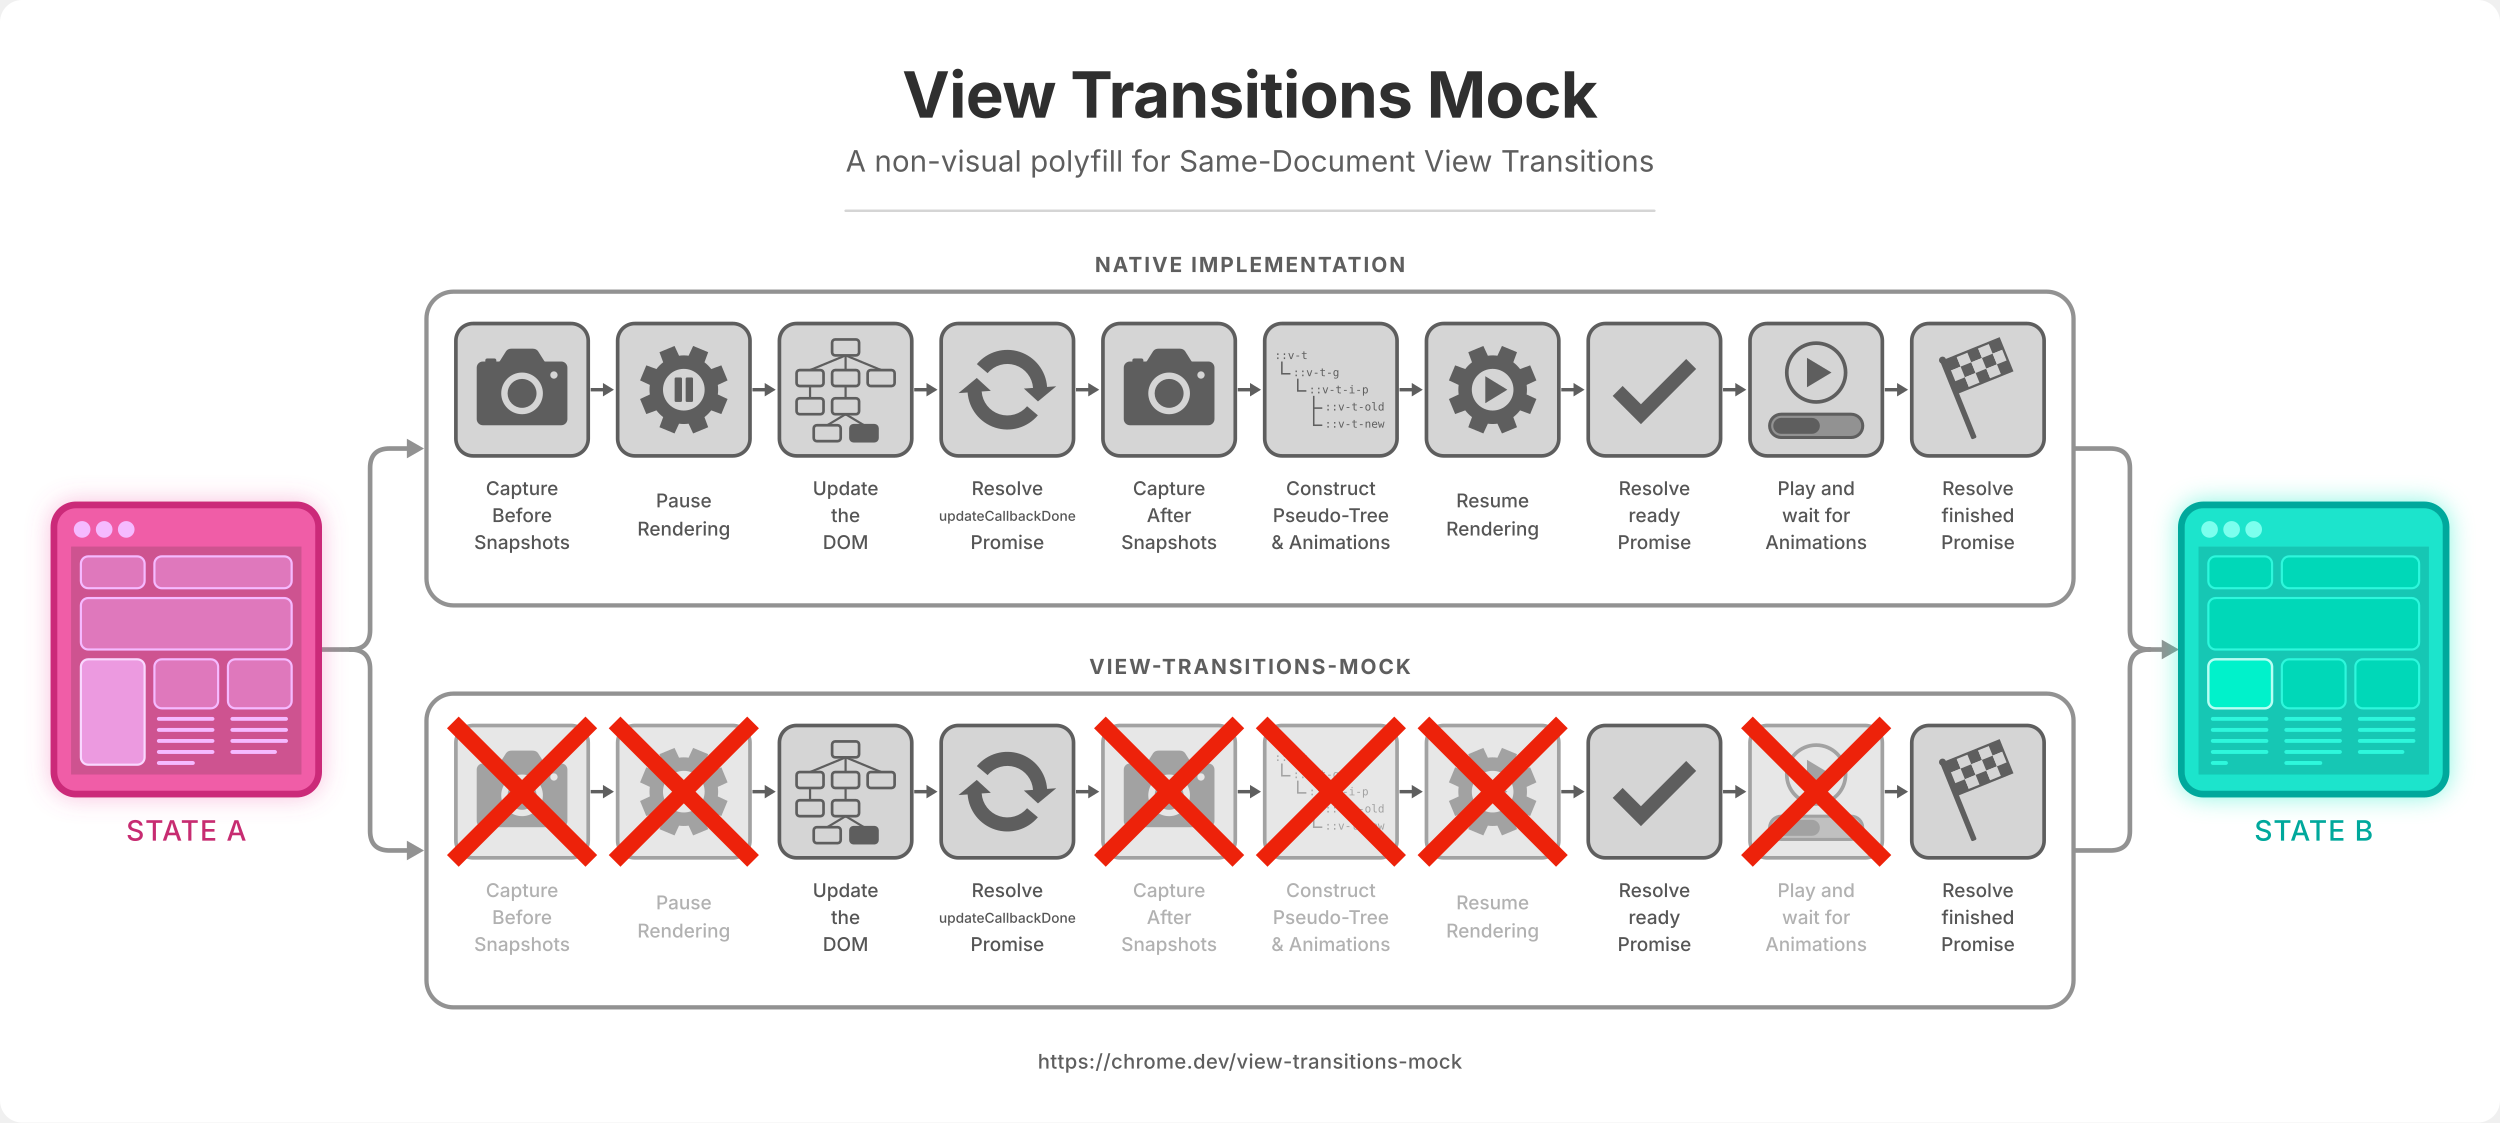
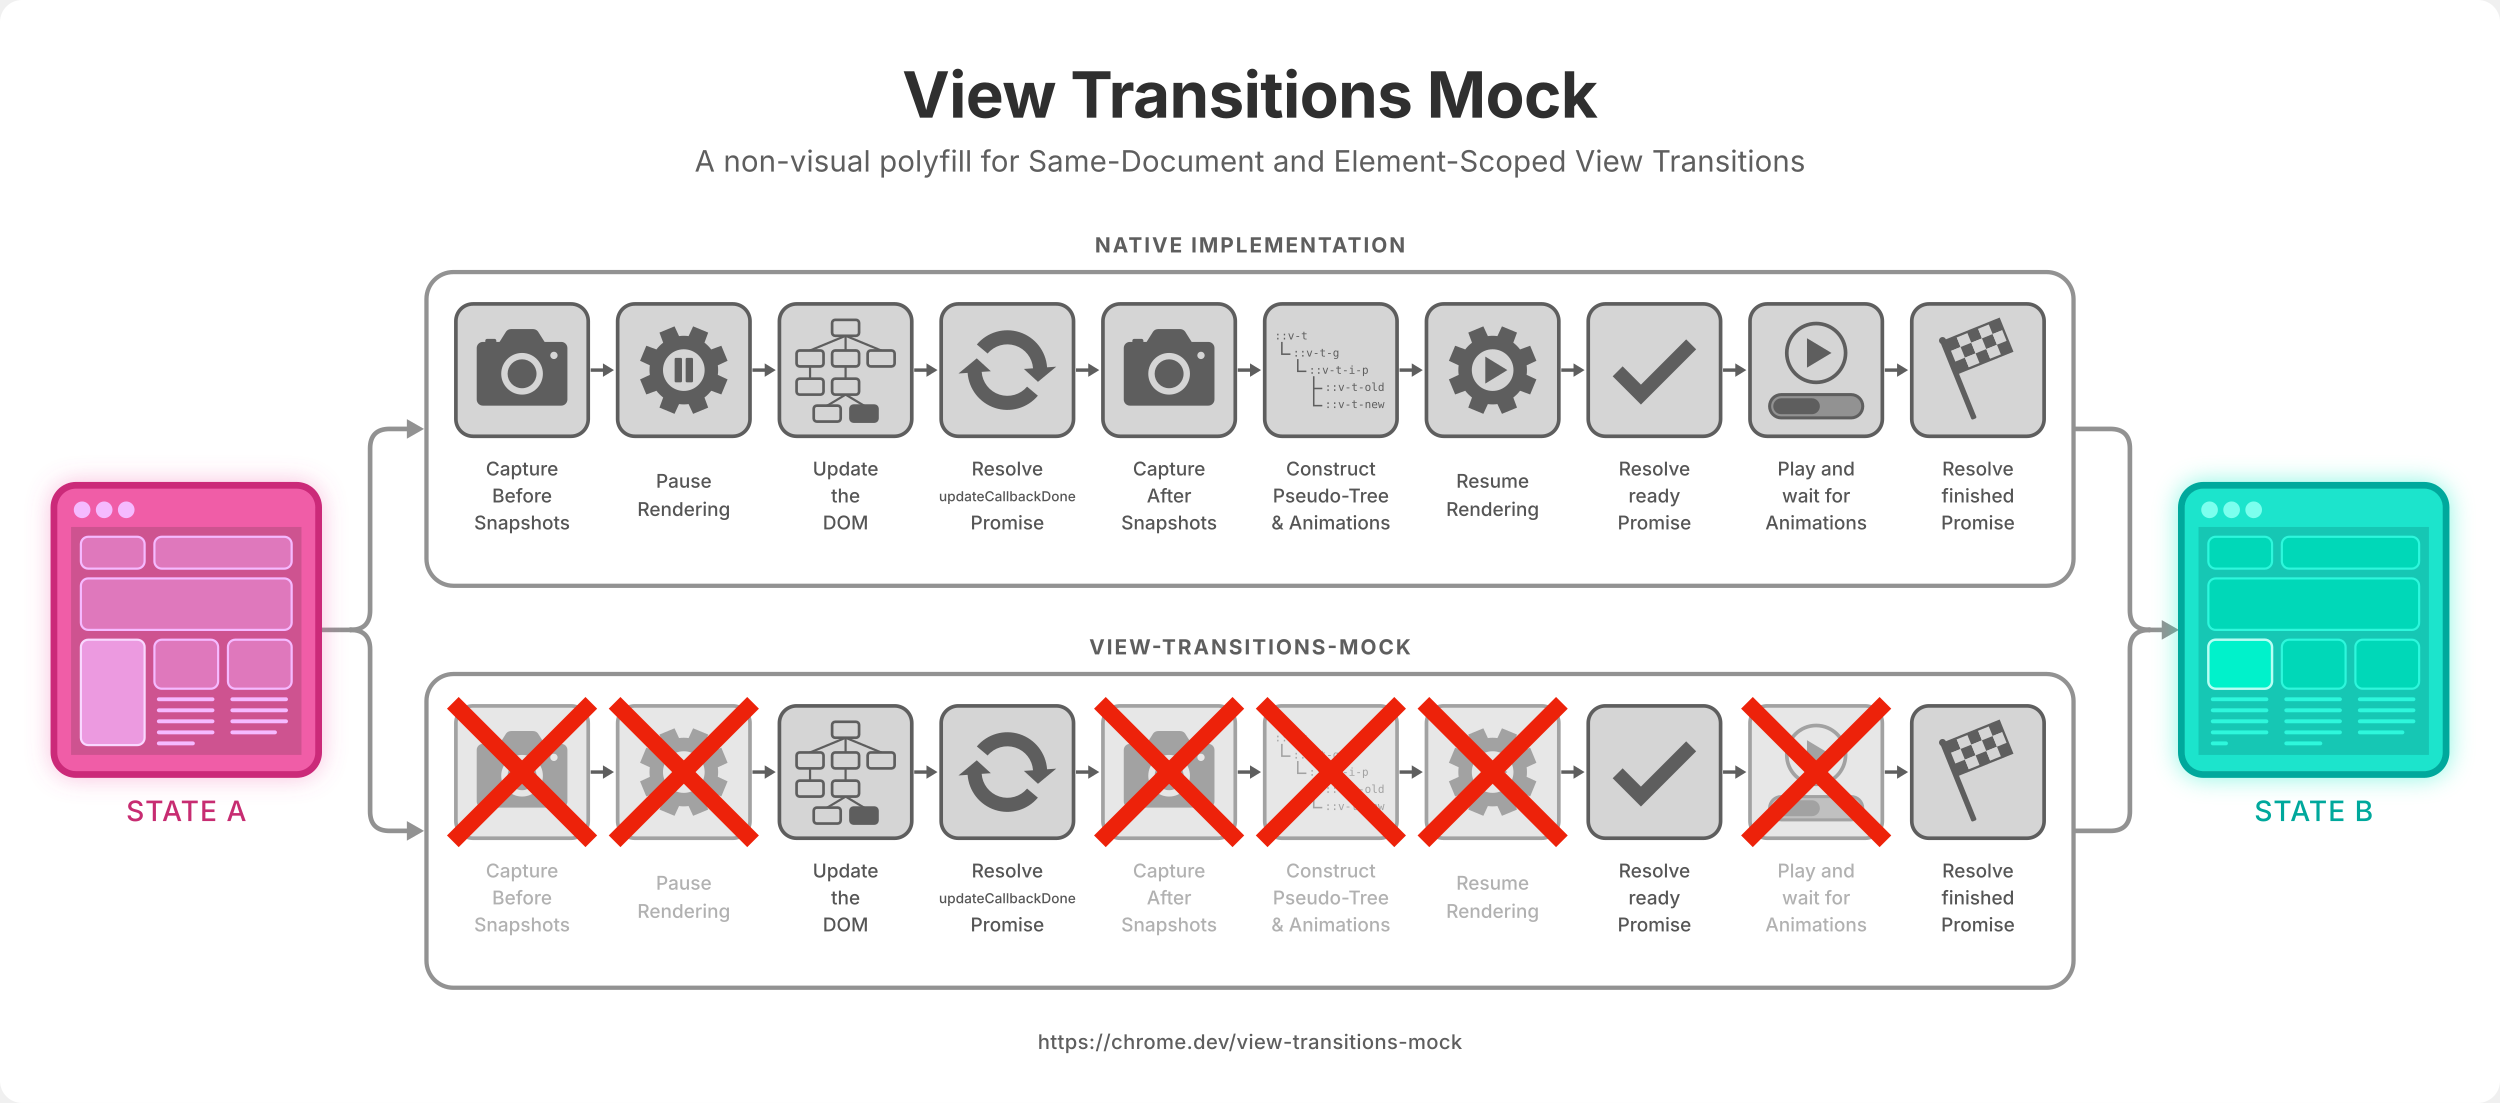
- <svg xmlns="http://www.w3.org/2000/svg" viewBox="0 0 2040 916" width="2040" height="916" role="img" aria-labelledby="diagram-title diagram-desc">
+ <svg xmlns="http://www.w3.org/2000/svg" viewBox="0 0 2040 900" width="2040" height="900" role="img" aria-labelledby="diagram-title diagram-desc">
  <defs>
    <style>
      .hero-title {
        font-family: 'Google Sans', 'Inter', -apple-system, BlinkMacSystemFont, 'Segoe UI', Roboto, Helvetica, Arial, sans-serif;
        font-size: 52px;
        font-weight: 700;
        letter-spacing: -0.5px;
        fill: #2f2f2f;
      }
      .hero-tagline {
        font-family: 'Google Sans', 'Inter', -apple-system, BlinkMacSystemFont, 'Segoe UI', Roboto, Helvetica, Arial, sans-serif;
        font-size: 24px;
        font-weight: 400;
        letter-spacing: 0.1px;
        fill: #5e5e5e;
      }
      .track-heading {
        font-family: 'Google Sans', 'Inter', -apple-system, BlinkMacSystemFont, 'Segoe UI', Roboto, Helvetica, Arial, sans-serif;
        font-size: 17px;
        font-weight: 700;
        letter-spacing: 1.6px;
        fill: #5e5e5e;
      }
      .state-label {
        font-family: 'Google Sans', 'Inter', -apple-system, BlinkMacSystemFont, 'Segoe UI', Roboto, Helvetica, Arial, sans-serif;
        font-size: 23px;
        font-weight: 500;
        letter-spacing: 0.8px;
      }
      .step-label {
        font-family: 'Google Sans', 'Inter', -apple-system, BlinkMacSystemFont, 'Segoe UI', Roboto, Helvetica, Arial, sans-serif;
        font-size: 15.5px;
        font-weight: 500;
        fill: #555555;
      }
      .pseudo-code {
        font-family: 'Google Sans Mono', 'JetBrains Mono', ui-monospace, 'SFMono-Regular', Menlo, Consolas, monospace;
        font-size: 9px;
        font-weight: 500;
        fill: #5e5e5e;
      }
      .footer-link {
        font-family: 'Google Sans', 'Inter', -apple-system, BlinkMacSystemFont, 'Segoe UI', Roboto, Helvetica, Arial, sans-serif;
        font-size: 16.5px;
        font-weight: 500;
        letter-spacing: 0.3px;
        fill: #5e5e5e;
      }
      a {
        text-decoration: none;
      }
      a:hover .footer-link {
        text-decoration: underline;
      }
    </style>
    <filter id="glow-pink" x="-25%" y="-25%" width="150%" height="150%">
      <feDropShadow dx="0" dy="0" stdDeviation="10" flood-color="#f05da7" flood-opacity="0.38" />
    </filter>
    <filter id="glow-teal" x="-25%" y="-25%" width="150%" height="150%">
      <feDropShadow dx="0" dy="0" stdDeviation="10" flood-color="#00edc2" flood-opacity="0.45" />
    </filter>
    <g id="icon-camera">
      <rect x="24" y="28.5" width="9" height="4" rx="1.5" fill="#5e5e5e" />
      <path d="M 35 32 L 41 22.5 Q 42.5 20.5 45.5 20.5 L 62.5 20.5 Q 65.5 20.5 67 22.5 L 73 32 Z" fill="#5e5e5e" />
      <rect x="17" y="31" width="74" height="52" rx="5" fill="#5e5e5e" />
      <circle cx="80" cy="42" r="3" fill="#d5d5d5" />
      <circle cx="54" cy="57" r="17" fill="#d5d5d5" />
      <circle cx="54" cy="57" r="11.8" fill="#5e5e5e" />
    </g>
    <g id="icon-gear-pause">
      <path d="M 81.73 57.90 L 89.70 61.59 L 84.61 73.88 L 76.36 70.85 A 28.00 28.00 0 0 1 70.85 76.36 L 73.88 84.61 L 61.59 89.70 L 57.90 81.73 A 28.00 28.00 0 0 1 50.10 81.73 L 46.41 89.70 L 34.12 84.61 L 37.15 76.36 A 28.00 28.00 0 0 1 31.64 70.85 L 23.39 73.88 L 18.30 61.59 L 26.27 57.90 A 28.00 28.00 0 0 1 26.27 50.10 L 18.30 46.41 L 23.39 34.12 L 31.64 37.15 A 28.00 28.00 0 0 1 37.15 31.64 L 34.12 23.39 L 46.41 18.30 L 50.10 26.27 A 28.00 28.00 0 0 1 57.90 26.27 L 61.59 18.30 L 73.88 23.39 L 70.85 31.64 A 28.00 28.00 0 0 1 76.36 37.15 L 84.61 34.12 L 89.70 46.41 L 81.73 50.10 A 28.00 28.00 0 0 1 81.73 57.90 Z" fill="#5e5e5e" />
      <circle cx="54" cy="54" r="17" fill="#d5d5d5" />
      <rect x="46.5" y="44" width="6" height="20" rx="1" fill="#5e5e5e" />
      <rect x="55.5" y="44" width="6" height="20" rx="1" fill="#5e5e5e" />
    </g>
    <g id="icon-dom">
      <g stroke="#5e5e5e" stroke-width="1.8" stroke-linecap="round">
        <line x1="54" y1="26" x2="25" y2="38" />
        <line x1="54" y1="26" x2="54" y2="38" />
        <line x1="54" y1="26" x2="83" y2="38" />
        <line x1="25" y1="51" x2="25" y2="61" />
        <line x1="54" y1="51" x2="54" y2="61" />
        <line x1="54" y1="74" x2="39" y2="83" />
        <line x1="54" y1="74" x2="69" y2="83" />
      </g>
      <g fill="#d5d5d5" stroke="#5e5e5e" stroke-width="2.2">
        <rect x="43" y="13" width="22" height="13" rx="2.5" />
        <rect x="14" y="38" width="22" height="13" rx="2.5" />
        <rect x="43" y="38" width="22" height="13" rx="2.5" />
        <rect x="72" y="38" width="22" height="13" rx="2.5" />
        <rect x="14" y="61" width="22" height="13" rx="2.5" />
        <rect x="43" y="61" width="22" height="13" rx="2.5" />
        <rect x="28" y="83" width="22" height="13" rx="2.5" />
      </g>
      <rect x="58" y="83" width="22" height="13" rx="2.5" fill="#5e5e5e" stroke="#5e5e5e" stroke-width="2.2" />
    </g>
    <g id="icon-cycle" fill="#5e5e5e">
      <path d="M 37.91 40.50 L 29.10 33.11 A 32.50 32.50 0 0 1 86.42 51.73 L 93.90 51.21 L 78.97 63.59 L 67.47 53.06 L 74.95 52.54 A 21.00 21.00 0 0 0 37.91 40.50 Z" />
      <path d="M 70.09 67.50 L 78.90 74.89 A 32.50 32.50 0 0 1 21.58 56.27 L 14.10 56.79 L 29.03 44.41 L 40.53 54.94 L 33.05 55.46 A 21.00 21.00 0 0 0 70.09 67.50 Z" />
    </g>
    <g id="icon-pseudo-tree">
      <g stroke="#5e5e5e" stroke-width="1.25" fill="none">
        <path d="M 14 31 L 14 41 L 21 41" />
        <path d="M 27 45 L 27 55 L 34 55" />
        <path d="M 40 59 L 40 83 L 47 83" />
        <line x1="40" y1="69" x2="47" y2="69" />
      </g>
      <text x="8" y="29" class="pseudo-code">::v-t</text>
      <text x="23" y="43" class="pseudo-code">::v-t-g</text>
      <text x="36" y="57" class="pseudo-code">::v-t-i-p</text>
      <text x="49" y="71" class="pseudo-code">::v-t-old</text>
      <text x="49" y="85" class="pseudo-code">::v-t-new</text>
    </g>
    <g id="icon-gear-play">
      <path d="M 81.73 57.90 L 89.70 61.59 L 84.61 73.88 L 76.36 70.85 A 28.00 28.00 0 0 1 70.85 76.36 L 73.88 84.61 L 61.59 89.70 L 57.90 81.73 A 28.00 28.00 0 0 1 50.10 81.73 L 46.41 89.70 L 34.12 84.61 L 37.15 76.36 A 28.00 28.00 0 0 1 31.64 70.85 L 23.39 73.88 L 18.30 61.59 L 26.27 57.90 A 28.00 28.00 0 0 1 26.27 50.10 L 18.30 46.41 L 23.39 34.12 L 31.64 37.15 A 28.00 28.00 0 0 1 37.15 31.64 L 34.12 23.39 L 46.41 18.30 L 50.10 26.27 A 28.00 28.00 0 0 1 57.90 26.27 L 61.59 18.30 L 73.88 23.39 L 70.85 31.64 A 28.00 28.00 0 0 1 76.36 37.15 L 84.61 34.12 L 89.70 46.41 L 81.73 50.10 A 28.00 28.00 0 0 1 81.73 57.90 Z" fill="#5e5e5e" />
      <circle cx="54" cy="54" r="17" fill="#d5d5d5" />
      <polygon points="48,43 66,54 48,65" fill="#5e5e5e" />
    </g>
    <g id="icon-check">
      <path d="M 24 55 L 43 74 L 84 33" fill="none" stroke="#5e5e5e" stroke-width="11.5" stroke-linecap="butt" stroke-linejoin="miter" />
    </g>
    <g id="icon-play-slider">
      <circle cx="54" cy="40" r="24" fill="none" stroke="#5e5e5e" stroke-width="3" />
      <polygon points="46.5,28 66.5,40 46.5,52" fill="#5e5e5e" />
      <rect x="16" y="74" width="76" height="19" rx="9.5" fill="#929292" stroke="#5e5e5e" stroke-width="2.5" />
      <rect x="19" y="77" width="38" height="13" rx="6.5" fill="#5e5e5e" />
    </g>
    <g id="icon-flag">
      <g transform="translate(-1.5, 1.5) rotate(-22, 54, 54)">
        <circle cx="38.2" cy="20" r="2.9" fill="#5e5e5e" />
        <rect x="36" y="20" width="4.5" height="69" rx="1.2" fill="#5e5e5e" />
        <rect x="40.5" y="21.0" width="9.4" height="9.4" fill="#5e5e5e" />
        <rect x="49.9" y="21.0" width="9.4" height="9.4" fill="#d5d5d5" />
        <rect x="59.3" y="21.0" width="9.4" height="9.4" fill="#5e5e5e" />
        <rect x="68.7" y="21.0" width="9.4" height="9.4" fill="#d5d5d5" />
        <rect x="78.1" y="21.0" width="9.4" height="9.4" fill="#5e5e5e" />
        <rect x="40.5" y="30.4" width="9.4" height="9.4" fill="#d5d5d5" />
        <rect x="49.9" y="30.4" width="9.4" height="9.4" fill="#5e5e5e" />
        <rect x="59.3" y="30.4" width="9.4" height="9.4" fill="#d5d5d5" />
        <rect x="68.7" y="30.4" width="9.4" height="9.4" fill="#5e5e5e" />
        <rect x="78.1" y="30.4" width="9.4" height="9.4" fill="#d5d5d5" />
        <rect x="40.5" y="39.8" width="9.4" height="9.4" fill="#5e5e5e" />
        <rect x="49.9" y="39.8" width="9.4" height="9.4" fill="#d5d5d5" />
        <rect x="59.3" y="39.8" width="9.4" height="9.4" fill="#5e5e5e" />
        <rect x="68.7" y="39.8" width="9.4" height="9.4" fill="#d5d5d5" />
        <rect x="78.1" y="39.8" width="9.4" height="9.4" fill="#5e5e5e" />
        <rect x="40.5" y="21" width="47" height="28.2" fill="none" stroke="#5e5e5e" stroke-width="1.9" />
      </g>
    </g>
  </defs>
-   <rect x="0" y="0" width="2040" height="916" rx="18" fill="#ffffff" />
+   <rect x="0" y="0" width="2040" height="900" rx="18" fill="#ffffff" />
  <g id="header">
    <text x="1020" y="96" text-anchor="middle" class="hero-title">View Transitions Mock</text>
-     <text x="1020" y="140" text-anchor="middle" class="hero-tagline">A non-visual polyfill for Same-Document View Transitions</text>
-     <line x1="690" y1="172" x2="1350" y2="172" stroke="#d5d5d5" stroke-width="2" stroke-linecap="round" />
+     <text x="1020" y="140" text-anchor="middle" class="hero-tagline">A non-visual polyfill for Same-Document and Element-Scoped View Transitions</text>
  </g>
  <g id="flow-connectors">
    <g fill="none" stroke="#929292" stroke-width="3.8" stroke-linecap="round" stroke-linejoin="round">
-       <path d="M 260 530 L 286 530" />
-       <path d="M 286 530 Q 302 530 302 514 L 302 382 Q 302 366 318 366 L 335 366" />
-       <path d="M 286 530 Q 302 530 302 546 L 302 678 Q 302 694 318 694 L 335 694" />
-     </g>
-     <polygon points="346,366 332,358 332,374" fill="#929292" />
-     <polygon points="346,694 332,686 332,702" fill="#929292" />
+       <path d="M 260 514 L 286 514" />
+       <path d="M 286 514 Q 302 514 302 498 L 302 366 Q 302 350 318 350 L 335 350" />
+       <path d="M 286 514 Q 302 514 302 530 L 302 662 Q 302 678 318 678 L 335 678" />
+     </g>
+     <polygon points="346,350 332,342 332,358" fill="#929292" />
+     <polygon points="346,678 332,670 332,686" fill="#929292" />
    <g fill="none" stroke="#929292" stroke-width="3.8" stroke-linecap="round" stroke-linejoin="round">
-       <path d="M 1692 366 L 1722 366 Q 1738 366 1738 382 L 1738 514 Q 1738 530 1754 530" />
-       <path d="M 1692 694 L 1722 694 Q 1738 694 1738 678 L 1738 546 Q 1738 530 1754 530" />
-       <path d="M 1754 530 L 1767 530" />
-     </g>
-     <polygon points="1778,530 1764,522 1764,538" fill="#929292" />
+       <path d="M 1692 350 L 1722 350 Q 1738 350 1738 366 L 1738 498 Q 1738 514 1754 514" />
+       <path d="M 1692 678 L 1722 678 Q 1738 678 1738 662 L 1738 530 Q 1738 514 1754 514" />
+       <path d="M 1754 514 L 1767 514" />
+     </g>
+     <polygon points="1778,514 1764,506 1764,522" fill="#929292" />
  </g>
  <g id="state-a">
-     <g transform="translate(44, 412)" filter="url(#glow-pink)">
+     <g transform="translate(44, 396)" filter="url(#glow-pink)">
      <rect x="0" y="0" width="216" height="236" rx="18" fill="#f05da7" stroke="#cb2979" stroke-width="5.5" />
      <circle cx="23" cy="20" r="6.8" fill="#f5baff" />
      <circle cx="41" cy="20" r="6.8" fill="#f5baff" />
      <circle cx="59" cy="20" r="6.8" fill="#f5baff" />
      <rect x="14" y="34" width="188" height="186" fill="#ce5290" />
      <rect x="22" y="42" width="52" height="26" rx="6" fill="#df78bc" stroke="#f5baff" stroke-width="1.8" />
      <rect x="82" y="42" width="112" height="26" rx="6" fill="#df78bc" stroke="#f5baff" stroke-width="1.8" />
      <rect x="22" y="76" width="172" height="42" rx="6" fill="#df78bc" stroke="#f5baff" stroke-width="1.8" />
      <rect x="22" y="126" width="52" height="86" rx="6" fill="#ec9ae0" stroke="#f9d8ff" stroke-width="1.8" />
      <rect x="82" y="126" width="52" height="40" rx="6" fill="#df78bc" stroke="#f5baff" stroke-width="1.8" />
      <g fill="#f5baff">
        <rect x="84" y="173" width="47" height="3.2" rx="1.6" />
        <rect x="84" y="182" width="47" height="3.2" rx="1.6" />
        <rect x="84" y="191" width="47" height="3.2" rx="1.6" />
        <rect x="84" y="200" width="47" height="3.2" rx="1.6" />
        <rect x="84" y="209" width="31" height="3.2" rx="1.6" />
      </g>
      <rect x="142" y="126" width="52" height="40" rx="6" fill="#df78bc" stroke="#f5baff" stroke-width="1.8" />
      <g fill="#f5baff">
        <rect x="144" y="173" width="47" height="3.2" rx="1.6" />
        <rect x="144" y="182" width="47" height="3.2" rx="1.6" />
        <rect x="144" y="191" width="47" height="3.2" rx="1.6" />
        <rect x="144" y="200" width="38" height="3.2" rx="1.6" />
      </g>
    </g>
-     <text x="152" y="686" text-anchor="middle" class="state-label" fill="#c72c71">STATE A</text>
+     <text x="152" y="670" text-anchor="middle" class="state-label" fill="#c72c71">STATE A</text>
  </g>
  <g id="track-native">
-     <text x="1020" y="222" text-anchor="middle" class="track-heading">NATIVE IMPLEMENTATION</text>
-     <rect x="348" y="238" width="1344" height="256" rx="22" fill="#ffffff" stroke="#929292" stroke-width="3.5" />
-     <line x1="482" y1="318.0" x2="493" y2="318.0" stroke="#5e5e5e" stroke-width="2.8" />
-     <polygon points="501,318.0 492,312.5 492,323.5" fill="#5e5e5e" />
-     <line x1="614" y1="318.0" x2="625" y2="318.0" stroke="#5e5e5e" stroke-width="2.8" />
-     <polygon points="633,318.0 624,312.5 624,323.5" fill="#5e5e5e" />
-     <line x1="746" y1="318.0" x2="757" y2="318.0" stroke="#5e5e5e" stroke-width="2.8" />
-     <polygon points="765,318.0 756,312.5 756,323.5" fill="#5e5e5e" />
-     <line x1="878" y1="318.0" x2="889" y2="318.0" stroke="#5e5e5e" stroke-width="2.8" />
-     <polygon points="897,318.0 888,312.5 888,323.5" fill="#5e5e5e" />
-     <line x1="1010" y1="318.0" x2="1021" y2="318.0" stroke="#5e5e5e" stroke-width="2.8" />
-     <polygon points="1029,318.0 1020,312.5 1020,323.5" fill="#5e5e5e" />
-     <line x1="1142" y1="318.0" x2="1153" y2="318.0" stroke="#5e5e5e" stroke-width="2.8" />
-     <polygon points="1161,318.0 1152,312.5 1152,323.5" fill="#5e5e5e" />
-     <line x1="1274" y1="318.0" x2="1285" y2="318.0" stroke="#5e5e5e" stroke-width="2.8" />
-     <polygon points="1293,318.0 1284,312.5 1284,323.5" fill="#5e5e5e" />
-     <line x1="1406" y1="318.0" x2="1417" y2="318.0" stroke="#5e5e5e" stroke-width="2.8" />
-     <polygon points="1425,318.0 1416,312.5 1416,323.5" fill="#5e5e5e" />
-     <line x1="1538" y1="318.0" x2="1549" y2="318.0" stroke="#5e5e5e" stroke-width="2.8" />
-     <polygon points="1557,318.0 1548,312.5 1548,323.5" fill="#5e5e5e" />
-     <g transform="translate(372, 264)">
+     <text x="1020" y="206" text-anchor="middle" class="track-heading">NATIVE IMPLEMENTATION</text>
+     <rect x="348" y="222" width="1344" height="256" rx="22" fill="#ffffff" stroke="#929292" stroke-width="3.5" />
+     <line x1="482" y1="302.0" x2="493" y2="302.0" stroke="#5e5e5e" stroke-width="2.8" />
+     <polygon points="501,302.0 492,296.5 492,307.5" fill="#5e5e5e" />
+     <line x1="614" y1="302.0" x2="625" y2="302.0" stroke="#5e5e5e" stroke-width="2.8" />
+     <polygon points="633,302.0 624,296.5 624,307.5" fill="#5e5e5e" />
+     <line x1="746" y1="302.0" x2="757" y2="302.0" stroke="#5e5e5e" stroke-width="2.8" />
+     <polygon points="765,302.0 756,296.5 756,307.5" fill="#5e5e5e" />
+     <line x1="878" y1="302.0" x2="889" y2="302.0" stroke="#5e5e5e" stroke-width="2.8" />
+     <polygon points="897,302.0 888,296.5 888,307.5" fill="#5e5e5e" />
+     <line x1="1010" y1="302.0" x2="1021" y2="302.0" stroke="#5e5e5e" stroke-width="2.8" />
+     <polygon points="1029,302.0 1020,296.5 1020,307.5" fill="#5e5e5e" />
+     <line x1="1142" y1="302.0" x2="1153" y2="302.0" stroke="#5e5e5e" stroke-width="2.8" />
+     <polygon points="1161,302.0 1152,296.5 1152,307.5" fill="#5e5e5e" />
+     <line x1="1274" y1="302.0" x2="1285" y2="302.0" stroke="#5e5e5e" stroke-width="2.8" />
+     <polygon points="1293,302.0 1284,296.5 1284,307.5" fill="#5e5e5e" />
+     <line x1="1406" y1="302.0" x2="1417" y2="302.0" stroke="#5e5e5e" stroke-width="2.8" />
+     <polygon points="1425,302.0 1416,296.5 1416,307.5" fill="#5e5e5e" />
+     <line x1="1538" y1="302.0" x2="1549" y2="302.0" stroke="#5e5e5e" stroke-width="2.8" />
+     <polygon points="1557,302.0 1548,296.5 1548,307.5" fill="#5e5e5e" />
+     <g transform="translate(372, 248)">
      <rect x="0" y="0" width="108" height="108" rx="14" fill="#d5d5d5" stroke="#5e5e5e" stroke-width="3" />
      <use href="#icon-camera" />
    </g>
    <g class="step-label">
-       <text x="426.0" y="404" text-anchor="middle">Capture</text>
-       <text x="426.0" y="426" text-anchor="middle">Before</text>
-       <text x="426.0" y="448" text-anchor="middle">Snapshots</text>
-     </g>
-     <g transform="translate(504, 264)">
+       <text x="426.0" y="388" text-anchor="middle">Capture</text>
+       <text x="426.0" y="410" text-anchor="middle">Before</text>
+       <text x="426.0" y="432" text-anchor="middle">Snapshots</text>
+     </g>
+     <g transform="translate(504, 248)">
      <rect x="0" y="0" width="108" height="108" rx="14" fill="#d5d5d5" stroke="#5e5e5e" stroke-width="3" />
      <use href="#icon-gear-pause" />
    </g>
    <g class="step-label">
-       <text x="558.0" y="414" text-anchor="middle">Pause</text>
-       <text x="558.0" y="437" text-anchor="middle">Rendering</text>
-     </g>
-     <g transform="translate(636, 264)">
+       <text x="558.0" y="398" text-anchor="middle">Pause</text>
+       <text x="558.0" y="421" text-anchor="middle">Rendering</text>
+     </g>
+     <g transform="translate(636, 248)">
      <rect x="0" y="0" width="108" height="108" rx="14" fill="#d5d5d5" stroke="#5e5e5e" stroke-width="3" />
      <use href="#icon-dom" />
    </g>
    <g class="step-label">
-       <text x="690.0" y="404" text-anchor="middle">Update</text>
-       <text x="690.0" y="426" text-anchor="middle">the</text>
-       <text x="690.0" y="448" text-anchor="middle">DOM</text>
-     </g>
-     <g transform="translate(768, 264)">
+       <text x="690.0" y="388" text-anchor="middle">Update</text>
+       <text x="690.0" y="410" text-anchor="middle">the</text>
+       <text x="690.0" y="432" text-anchor="middle">DOM</text>
+     </g>
+     <g transform="translate(768, 248)">
      <rect x="0" y="0" width="108" height="108" rx="14" fill="#d5d5d5" stroke="#5e5e5e" stroke-width="3" />
      <use href="#icon-cycle" />
    </g>
    <g class="step-label">
-       <text x="822.0" y="404" text-anchor="middle">Resolve</text>
-       <text x="822.0" y="425" text-anchor="middle" font-size="11.2">updateCallbackDone</text>
-       <text x="822.0" y="448" text-anchor="middle">Promise</text>
-     </g>
-     <g transform="translate(900, 264)">
+       <text x="822.0" y="388" text-anchor="middle">Resolve</text>
+       <text x="822.0" y="409" text-anchor="middle" font-size="11.2">updateCallbackDone</text>
+       <text x="822.0" y="432" text-anchor="middle">Promise</text>
+     </g>
+     <g transform="translate(900, 248)">
      <rect x="0" y="0" width="108" height="108" rx="14" fill="#d5d5d5" stroke="#5e5e5e" stroke-width="3" />
      <use href="#icon-camera" />
    </g>
    <g class="step-label">
-       <text x="954.0" y="404" text-anchor="middle">Capture</text>
-       <text x="954.0" y="426" text-anchor="middle">After</text>
-       <text x="954.0" y="448" text-anchor="middle">Snapshots</text>
-     </g>
-     <g transform="translate(1032, 264)">
+       <text x="954.0" y="388" text-anchor="middle">Capture</text>
+       <text x="954.0" y="410" text-anchor="middle">After</text>
+       <text x="954.0" y="432" text-anchor="middle">Snapshots</text>
+     </g>
+     <g transform="translate(1032, 248)">
      <rect x="0" y="0" width="108" height="108" rx="14" fill="#d5d5d5" stroke="#5e5e5e" stroke-width="3" />
      <use href="#icon-pseudo-tree" />
    </g>
    <g class="step-label">
-       <text x="1086.0" y="404" text-anchor="middle">Construct</text>
-       <text x="1086.0" y="426" text-anchor="middle">Pseudo-Tree</text>
-       <text x="1086.0" y="448" text-anchor="middle">&amp; Animations</text>
-     </g>
-     <g transform="translate(1164, 264)">
+       <text x="1086.0" y="388" text-anchor="middle">Construct</text>
+       <text x="1086.0" y="410" text-anchor="middle">Pseudo-Tree</text>
+       <text x="1086.0" y="432" text-anchor="middle">&amp; Animations</text>
+     </g>
+     <g transform="translate(1164, 248)">
      <rect x="0" y="0" width="108" height="108" rx="14" fill="#d5d5d5" stroke="#5e5e5e" stroke-width="3" />
      <use href="#icon-gear-play" />
    </g>
    <g class="step-label">
-       <text x="1218.0" y="414" text-anchor="middle">Resume</text>
-       <text x="1218.0" y="437" text-anchor="middle">Rendering</text>
-     </g>
-     <g transform="translate(1296, 264)">
+       <text x="1218.0" y="398" text-anchor="middle">Resume</text>
+       <text x="1218.0" y="421" text-anchor="middle">Rendering</text>
+     </g>
+     <g transform="translate(1296, 248)">
      <rect x="0" y="0" width="108" height="108" rx="14" fill="#d5d5d5" stroke="#5e5e5e" stroke-width="3" />
      <use href="#icon-check" />
    </g>
    <g class="step-label">
-       <text x="1350.0" y="404" text-anchor="middle">Resolve</text>
-       <text x="1350.0" y="426" text-anchor="middle">ready</text>
-       <text x="1350.0" y="448" text-anchor="middle">Promise</text>
-     </g>
-     <g transform="translate(1428, 264)">
+       <text x="1350.0" y="388" text-anchor="middle">Resolve</text>
+       <text x="1350.0" y="410" text-anchor="middle">ready</text>
+       <text x="1350.0" y="432" text-anchor="middle">Promise</text>
+     </g>
+     <g transform="translate(1428, 248)">
      <rect x="0" y="0" width="108" height="108" rx="14" fill="#d5d5d5" stroke="#5e5e5e" stroke-width="3" />
      <use href="#icon-play-slider" />
    </g>
    <g class="step-label">
-       <text x="1482.0" y="404" text-anchor="middle">Play and</text>
-       <text x="1482.0" y="426" text-anchor="middle">wait for</text>
-       <text x="1482.0" y="448" text-anchor="middle">Animations</text>
-     </g>
-     <g transform="translate(1560, 264)">
+       <text x="1482.0" y="388" text-anchor="middle">Play and</text>
+       <text x="1482.0" y="410" text-anchor="middle">wait for</text>
+       <text x="1482.0" y="432" text-anchor="middle">Animations</text>
+     </g>
+     <g transform="translate(1560, 248)">
      <rect x="0" y="0" width="108" height="108" rx="14" fill="#d5d5d5" stroke="#5e5e5e" stroke-width="3" />
      <use href="#icon-flag" />
    </g>
    <g class="step-label">
-       <text x="1614.0" y="404" text-anchor="middle">Resolve</text>
-       <text x="1614.0" y="426" text-anchor="middle">finished</text>
-       <text x="1614.0" y="448" text-anchor="middle">Promise</text>
+       <text x="1614.0" y="388" text-anchor="middle">Resolve</text>
+       <text x="1614.0" y="410" text-anchor="middle">finished</text>
+       <text x="1614.0" y="432" text-anchor="middle">Promise</text>
    </g>
  </g>
  <g id="track-mock">
-     <text x="1020" y="550" text-anchor="middle" class="track-heading">VIEW-TRANSITIONS-MOCK</text>
-     <rect x="348" y="566" width="1344" height="256" rx="22" fill="#ffffff" stroke="#929292" stroke-width="3.5" />
-     <line x1="482" y1="646.0" x2="493" y2="646.0" stroke="#5e5e5e" stroke-width="2.8" />
-     <polygon points="501,646.0 492,640.5 492,651.5" fill="#5e5e5e" />
-     <line x1="614" y1="646.0" x2="625" y2="646.0" stroke="#5e5e5e" stroke-width="2.8" />
-     <polygon points="633,646.0 624,640.5 624,651.5" fill="#5e5e5e" />
-     <line x1="746" y1="646.0" x2="757" y2="646.0" stroke="#5e5e5e" stroke-width="2.8" />
-     <polygon points="765,646.0 756,640.5 756,651.5" fill="#5e5e5e" />
-     <line x1="878" y1="646.0" x2="889" y2="646.0" stroke="#5e5e5e" stroke-width="2.8" />
-     <polygon points="897,646.0 888,640.5 888,651.5" fill="#5e5e5e" />
-     <line x1="1010" y1="646.0" x2="1021" y2="646.0" stroke="#5e5e5e" stroke-width="2.8" />
-     <polygon points="1029,646.0 1020,640.5 1020,651.5" fill="#5e5e5e" />
-     <line x1="1142" y1="646.0" x2="1153" y2="646.0" stroke="#5e5e5e" stroke-width="2.8" />
-     <polygon points="1161,646.0 1152,640.5 1152,651.5" fill="#5e5e5e" />
-     <line x1="1274" y1="646.0" x2="1285" y2="646.0" stroke="#5e5e5e" stroke-width="2.8" />
-     <polygon points="1293,646.0 1284,640.5 1284,651.5" fill="#5e5e5e" />
-     <line x1="1406" y1="646.0" x2="1417" y2="646.0" stroke="#5e5e5e" stroke-width="2.8" />
-     <polygon points="1425,646.0 1416,640.5 1416,651.5" fill="#5e5e5e" />
-     <line x1="1538" y1="646.0" x2="1549" y2="646.0" stroke="#5e5e5e" stroke-width="2.8" />
-     <polygon points="1557,646.0 1548,640.5 1548,651.5" fill="#5e5e5e" />
-     <g transform="translate(372, 592)" opacity="0.58">
+     <text x="1020" y="534" text-anchor="middle" class="track-heading">VIEW-TRANSITIONS-MOCK</text>
+     <rect x="348" y="550" width="1344" height="256" rx="22" fill="#ffffff" stroke="#929292" stroke-width="3.5" />
+     <line x1="482" y1="630.0" x2="493" y2="630.0" stroke="#5e5e5e" stroke-width="2.8" />
+     <polygon points="501,630.0 492,624.5 492,635.5" fill="#5e5e5e" />
+     <line x1="614" y1="630.0" x2="625" y2="630.0" stroke="#5e5e5e" stroke-width="2.8" />
+     <polygon points="633,630.0 624,624.5 624,635.5" fill="#5e5e5e" />
+     <line x1="746" y1="630.0" x2="757" y2="630.0" stroke="#5e5e5e" stroke-width="2.8" />
+     <polygon points="765,630.0 756,624.5 756,635.5" fill="#5e5e5e" />
+     <line x1="878" y1="630.0" x2="889" y2="630.0" stroke="#5e5e5e" stroke-width="2.8" />
+     <polygon points="897,630.0 888,624.5 888,635.5" fill="#5e5e5e" />
+     <line x1="1010" y1="630.0" x2="1021" y2="630.0" stroke="#5e5e5e" stroke-width="2.8" />
+     <polygon points="1029,630.0 1020,624.5 1020,635.5" fill="#5e5e5e" />
+     <line x1="1142" y1="630.0" x2="1153" y2="630.0" stroke="#5e5e5e" stroke-width="2.8" />
+     <polygon points="1161,630.0 1152,624.5 1152,635.5" fill="#5e5e5e" />
+     <line x1="1274" y1="630.0" x2="1285" y2="630.0" stroke="#5e5e5e" stroke-width="2.8" />
+     <polygon points="1293,630.0 1284,624.5 1284,635.5" fill="#5e5e5e" />
+     <line x1="1406" y1="630.0" x2="1417" y2="630.0" stroke="#5e5e5e" stroke-width="2.8" />
+     <polygon points="1425,630.0 1416,624.5 1416,635.5" fill="#5e5e5e" />
+     <line x1="1538" y1="630.0" x2="1549" y2="630.0" stroke="#5e5e5e" stroke-width="2.8" />
+     <polygon points="1557,630.0 1548,624.5 1548,635.5" fill="#5e5e5e" />
+     <g transform="translate(372, 576)" opacity="0.58">
      <rect x="0" y="0" width="108" height="108" rx="14" fill="#d5d5d5" stroke="#5e5e5e" stroke-width="3" />
      <use href="#icon-camera" />
    </g>
    <g stroke="#ed220a" stroke-width="13.5" stroke-linecap="butt">
-       <line x1="369.5" y1="589.5" x2="482.5" y2="702.5" />
-       <line x1="482.5" y1="589.5" x2="369.5" y2="702.5" />
-     </g>
-     <g class="step-label" opacity="0.46">
-       <text x="426.0" y="732" text-anchor="middle">Capture</text>
-       <text x="426.0" y="754" text-anchor="middle">Before</text>
-       <text x="426.0" y="776" text-anchor="middle">Snapshots</text>
-     </g>
-     <g transform="translate(504, 592)" opacity="0.58">
+       <line x1="369.5" y1="573.5" x2="482.5" y2="686.5" />
+       <line x1="482.5" y1="573.5" x2="369.5" y2="686.5" />
+     </g>
+     <g class="step-label" opacity="0.46">
+       <text x="426.0" y="716" text-anchor="middle">Capture</text>
+       <text x="426.0" y="738" text-anchor="middle">Before</text>
+       <text x="426.0" y="760" text-anchor="middle">Snapshots</text>
+     </g>
+     <g transform="translate(504, 576)" opacity="0.58">
      <rect x="0" y="0" width="108" height="108" rx="14" fill="#d5d5d5" stroke="#5e5e5e" stroke-width="3" />
      <use href="#icon-gear-pause" />
    </g>
    <g stroke="#ed220a" stroke-width="13.5" stroke-linecap="butt">
-       <line x1="501.5" y1="589.5" x2="614.5" y2="702.5" />
-       <line x1="614.5" y1="589.5" x2="501.5" y2="702.5" />
-     </g>
-     <g class="step-label" opacity="0.46">
-       <text x="558.0" y="742" text-anchor="middle">Pause</text>
-       <text x="558.0" y="765" text-anchor="middle">Rendering</text>
-     </g>
-     <g transform="translate(636, 592)">
+       <line x1="501.5" y1="573.5" x2="614.5" y2="686.5" />
+       <line x1="614.5" y1="573.5" x2="501.5" y2="686.5" />
+     </g>
+     <g class="step-label" opacity="0.46">
+       <text x="558.0" y="726" text-anchor="middle">Pause</text>
+       <text x="558.0" y="749" text-anchor="middle">Rendering</text>
+     </g>
+     <g transform="translate(636, 576)">
      <rect x="0" y="0" width="108" height="108" rx="14" fill="#d5d5d5" stroke="#5e5e5e" stroke-width="3" />
      <use href="#icon-dom" />
    </g>
    <g class="step-label">
-       <text x="690.0" y="732" text-anchor="middle">Update</text>
-       <text x="690.0" y="754" text-anchor="middle">the</text>
-       <text x="690.0" y="776" text-anchor="middle">DOM</text>
-     </g>
-     <g transform="translate(768, 592)">
+       <text x="690.0" y="716" text-anchor="middle">Update</text>
+       <text x="690.0" y="738" text-anchor="middle">the</text>
+       <text x="690.0" y="760" text-anchor="middle">DOM</text>
+     </g>
+     <g transform="translate(768, 576)">
      <rect x="0" y="0" width="108" height="108" rx="14" fill="#d5d5d5" stroke="#5e5e5e" stroke-width="3" />
      <use href="#icon-cycle" />
    </g>
    <g class="step-label">
-       <text x="822.0" y="732" text-anchor="middle">Resolve</text>
-       <text x="822.0" y="753" text-anchor="middle" font-size="11.2">updateCallbackDone</text>
-       <text x="822.0" y="776" text-anchor="middle">Promise</text>
-     </g>
-     <g transform="translate(900, 592)" opacity="0.58">
+       <text x="822.0" y="716" text-anchor="middle">Resolve</text>
+       <text x="822.0" y="737" text-anchor="middle" font-size="11.2">updateCallbackDone</text>
+       <text x="822.0" y="760" text-anchor="middle">Promise</text>
+     </g>
+     <g transform="translate(900, 576)" opacity="0.58">
      <rect x="0" y="0" width="108" height="108" rx="14" fill="#d5d5d5" stroke="#5e5e5e" stroke-width="3" />
      <use href="#icon-camera" />
    </g>
    <g stroke="#ed220a" stroke-width="13.5" stroke-linecap="butt">
-       <line x1="897.5" y1="589.5" x2="1010.5" y2="702.5" />
-       <line x1="1010.5" y1="589.5" x2="897.5" y2="702.5" />
-     </g>
-     <g class="step-label" opacity="0.46">
-       <text x="954.0" y="732" text-anchor="middle">Capture</text>
-       <text x="954.0" y="754" text-anchor="middle">After</text>
-       <text x="954.0" y="776" text-anchor="middle">Snapshots</text>
-     </g>
-     <g transform="translate(1032, 592)" opacity="0.58">
+       <line x1="897.5" y1="573.5" x2="1010.5" y2="686.5" />
+       <line x1="1010.5" y1="573.5" x2="897.5" y2="686.5" />
+     </g>
+     <g class="step-label" opacity="0.46">
+       <text x="954.0" y="716" text-anchor="middle">Capture</text>
+       <text x="954.0" y="738" text-anchor="middle">After</text>
+       <text x="954.0" y="760" text-anchor="middle">Snapshots</text>
+     </g>
+     <g transform="translate(1032, 576)" opacity="0.58">
      <rect x="0" y="0" width="108" height="108" rx="14" fill="#d5d5d5" stroke="#5e5e5e" stroke-width="3" />
      <use href="#icon-pseudo-tree" />
    </g>
    <g stroke="#ed220a" stroke-width="13.5" stroke-linecap="butt">
-       <line x1="1029.5" y1="589.5" x2="1142.5" y2="702.5" />
-       <line x1="1142.5" y1="589.5" x2="1029.5" y2="702.5" />
-     </g>
-     <g class="step-label" opacity="0.46">
-       <text x="1086.0" y="732" text-anchor="middle">Construct</text>
-       <text x="1086.0" y="754" text-anchor="middle">Pseudo-Tree</text>
-       <text x="1086.0" y="776" text-anchor="middle">&amp; Animations</text>
-     </g>
-     <g transform="translate(1164, 592)" opacity="0.58">
+       <line x1="1029.5" y1="573.5" x2="1142.5" y2="686.5" />
+       <line x1="1142.5" y1="573.5" x2="1029.5" y2="686.5" />
+     </g>
+     <g class="step-label" opacity="0.46">
+       <text x="1086.0" y="716" text-anchor="middle">Construct</text>
+       <text x="1086.0" y="738" text-anchor="middle">Pseudo-Tree</text>
+       <text x="1086.0" y="760" text-anchor="middle">&amp; Animations</text>
+     </g>
+     <g transform="translate(1164, 576)" opacity="0.58">
      <rect x="0" y="0" width="108" height="108" rx="14" fill="#d5d5d5" stroke="#5e5e5e" stroke-width="3" />
      <use href="#icon-gear-play" />
    </g>
    <g stroke="#ed220a" stroke-width="13.5" stroke-linecap="butt">
-       <line x1="1161.5" y1="589.5" x2="1274.5" y2="702.5" />
-       <line x1="1274.5" y1="589.5" x2="1161.5" y2="702.5" />
-     </g>
-     <g class="step-label" opacity="0.46">
-       <text x="1218.0" y="742" text-anchor="middle">Resume</text>
-       <text x="1218.0" y="765" text-anchor="middle">Rendering</text>
-     </g>
-     <g transform="translate(1296, 592)">
+       <line x1="1161.5" y1="573.5" x2="1274.5" y2="686.5" />
+       <line x1="1274.5" y1="573.5" x2="1161.5" y2="686.5" />
+     </g>
+     <g class="step-label" opacity="0.46">
+       <text x="1218.0" y="726" text-anchor="middle">Resume</text>
+       <text x="1218.0" y="749" text-anchor="middle">Rendering</text>
+     </g>
+     <g transform="translate(1296, 576)">
      <rect x="0" y="0" width="108" height="108" rx="14" fill="#d5d5d5" stroke="#5e5e5e" stroke-width="3" />
      <use href="#icon-check" />
    </g>
    <g class="step-label">
-       <text x="1350.0" y="732" text-anchor="middle">Resolve</text>
-       <text x="1350.0" y="754" text-anchor="middle">ready</text>
-       <text x="1350.0" y="776" text-anchor="middle">Promise</text>
-     </g>
-     <g transform="translate(1428, 592)" opacity="0.58">
+       <text x="1350.0" y="716" text-anchor="middle">Resolve</text>
+       <text x="1350.0" y="738" text-anchor="middle">ready</text>
+       <text x="1350.0" y="760" text-anchor="middle">Promise</text>
+     </g>
+     <g transform="translate(1428, 576)" opacity="0.58">
      <rect x="0" y="0" width="108" height="108" rx="14" fill="#d5d5d5" stroke="#5e5e5e" stroke-width="3" />
      <use href="#icon-play-slider" />
    </g>
    <g stroke="#ed220a" stroke-width="13.5" stroke-linecap="butt">
-       <line x1="1425.5" y1="589.5" x2="1538.5" y2="702.5" />
-       <line x1="1538.5" y1="589.5" x2="1425.5" y2="702.5" />
-     </g>
-     <g class="step-label" opacity="0.46">
-       <text x="1482.0" y="732" text-anchor="middle">Play and</text>
-       <text x="1482.0" y="754" text-anchor="middle">wait for</text>
-       <text x="1482.0" y="776" text-anchor="middle">Animations</text>
-     </g>
-     <g transform="translate(1560, 592)">
+       <line x1="1425.5" y1="573.5" x2="1538.5" y2="686.5" />
+       <line x1="1538.5" y1="573.5" x2="1425.5" y2="686.5" />
+     </g>
+     <g class="step-label" opacity="0.46">
+       <text x="1482.0" y="716" text-anchor="middle">Play and</text>
+       <text x="1482.0" y="738" text-anchor="middle">wait for</text>
+       <text x="1482.0" y="760" text-anchor="middle">Animations</text>
+     </g>
+     <g transform="translate(1560, 576)">
      <rect x="0" y="0" width="108" height="108" rx="14" fill="#d5d5d5" stroke="#5e5e5e" stroke-width="3" />
      <use href="#icon-flag" />
    </g>
    <g class="step-label">
-       <text x="1614.0" y="732" text-anchor="middle">Resolve</text>
-       <text x="1614.0" y="754" text-anchor="middle">finished</text>
-       <text x="1614.0" y="776" text-anchor="middle">Promise</text>
+       <text x="1614.0" y="716" text-anchor="middle">Resolve</text>
+       <text x="1614.0" y="738" text-anchor="middle">finished</text>
+       <text x="1614.0" y="760" text-anchor="middle">Promise</text>
    </g>
  </g>
  <g id="state-b">
-     <g transform="translate(1780, 412)" filter="url(#glow-teal)">
+     <g transform="translate(1780, 396)" filter="url(#glow-teal)">
      <rect x="0" y="0" width="216" height="236" rx="18" fill="#1ee4cc" stroke="#05a89c" stroke-width="5.5" />
      <circle cx="23" cy="20" r="6.8" fill="#7cffee" />
      <circle cx="41" cy="20" r="6.8" fill="#7cffee" />
      <circle cx="59" cy="20" r="6.8" fill="#7cffee" />
      <rect x="14" y="34" width="188" height="186" fill="#14c7b4" />
      <rect x="22" y="42" width="52" height="26" rx="6" fill="#00d8b8" stroke="#2df7dc" stroke-width="1.8" />
      <rect x="82" y="42" width="112" height="26" rx="6" fill="#00d8b8" stroke="#2df7dc" stroke-width="1.8" />
      <rect x="22" y="76" width="172" height="42" rx="6" fill="#00d8b8" stroke="#2df7dc" stroke-width="1.8" />
      <rect x="22" y="126" width="52" height="40" rx="6" fill="#00f2cb" stroke="#b8fff4" stroke-width="2" />
      <g fill="#2df7dc">
        <rect x="24" y="173" width="47" height="3.2" rx="1.6" />
        <rect x="24" y="182" width="47" height="3.2" rx="1.6" />
        <rect x="24" y="191" width="47" height="3.2" rx="1.6" />
        <rect x="24" y="200" width="47" height="3.2" rx="1.6" />
        <rect x="24" y="209" width="14" height="3.2" rx="1.6" />
      </g>
      <rect x="82" y="126" width="52" height="40" rx="6" fill="#00d8b8" stroke="#2df7dc" stroke-width="1.8" />
      <g fill="#2df7dc">
        <rect x="84" y="173" width="47" height="3.2" rx="1.6" />
        <rect x="84" y="182" width="47" height="3.2" rx="1.6" />
        <rect x="84" y="191" width="47" height="3.2" rx="1.6" />
        <rect x="84" y="200" width="47" height="3.2" rx="1.6" />
        <rect x="84" y="209" width="31" height="3.2" rx="1.6" />
      </g>
      <rect x="142" y="126" width="52" height="40" rx="6" fill="#00d8b8" stroke="#2df7dc" stroke-width="1.8" />
      <g fill="#2df7dc">
        <rect x="144" y="173" width="47" height="3.2" rx="1.6" />
        <rect x="144" y="182" width="47" height="3.2" rx="1.6" />
        <rect x="144" y="191" width="47" height="3.2" rx="1.6" />
        <rect x="144" y="200" width="38" height="3.2" rx="1.6" />
      </g>
    </g>
-     <text x="1888" y="686" text-anchor="middle" class="state-label" fill="#00a89c">STATE B</text>
+     <text x="1888" y="670" text-anchor="middle" class="state-label" fill="#00a89c">STATE B</text>
  </g>
  <g id="footer-link">
    <a href="https://chrome.dev/view-transitions-mock" target="_blank" rel="noopener noreferrer">
-       <text x="1020" y="872" text-anchor="middle" class="footer-link">https://chrome.dev/view-transitions-mock</text>
+       <text x="1020" y="856" text-anchor="middle" class="footer-link">https://chrome.dev/view-transitions-mock</text>
    </a>
  </g>
</svg>
